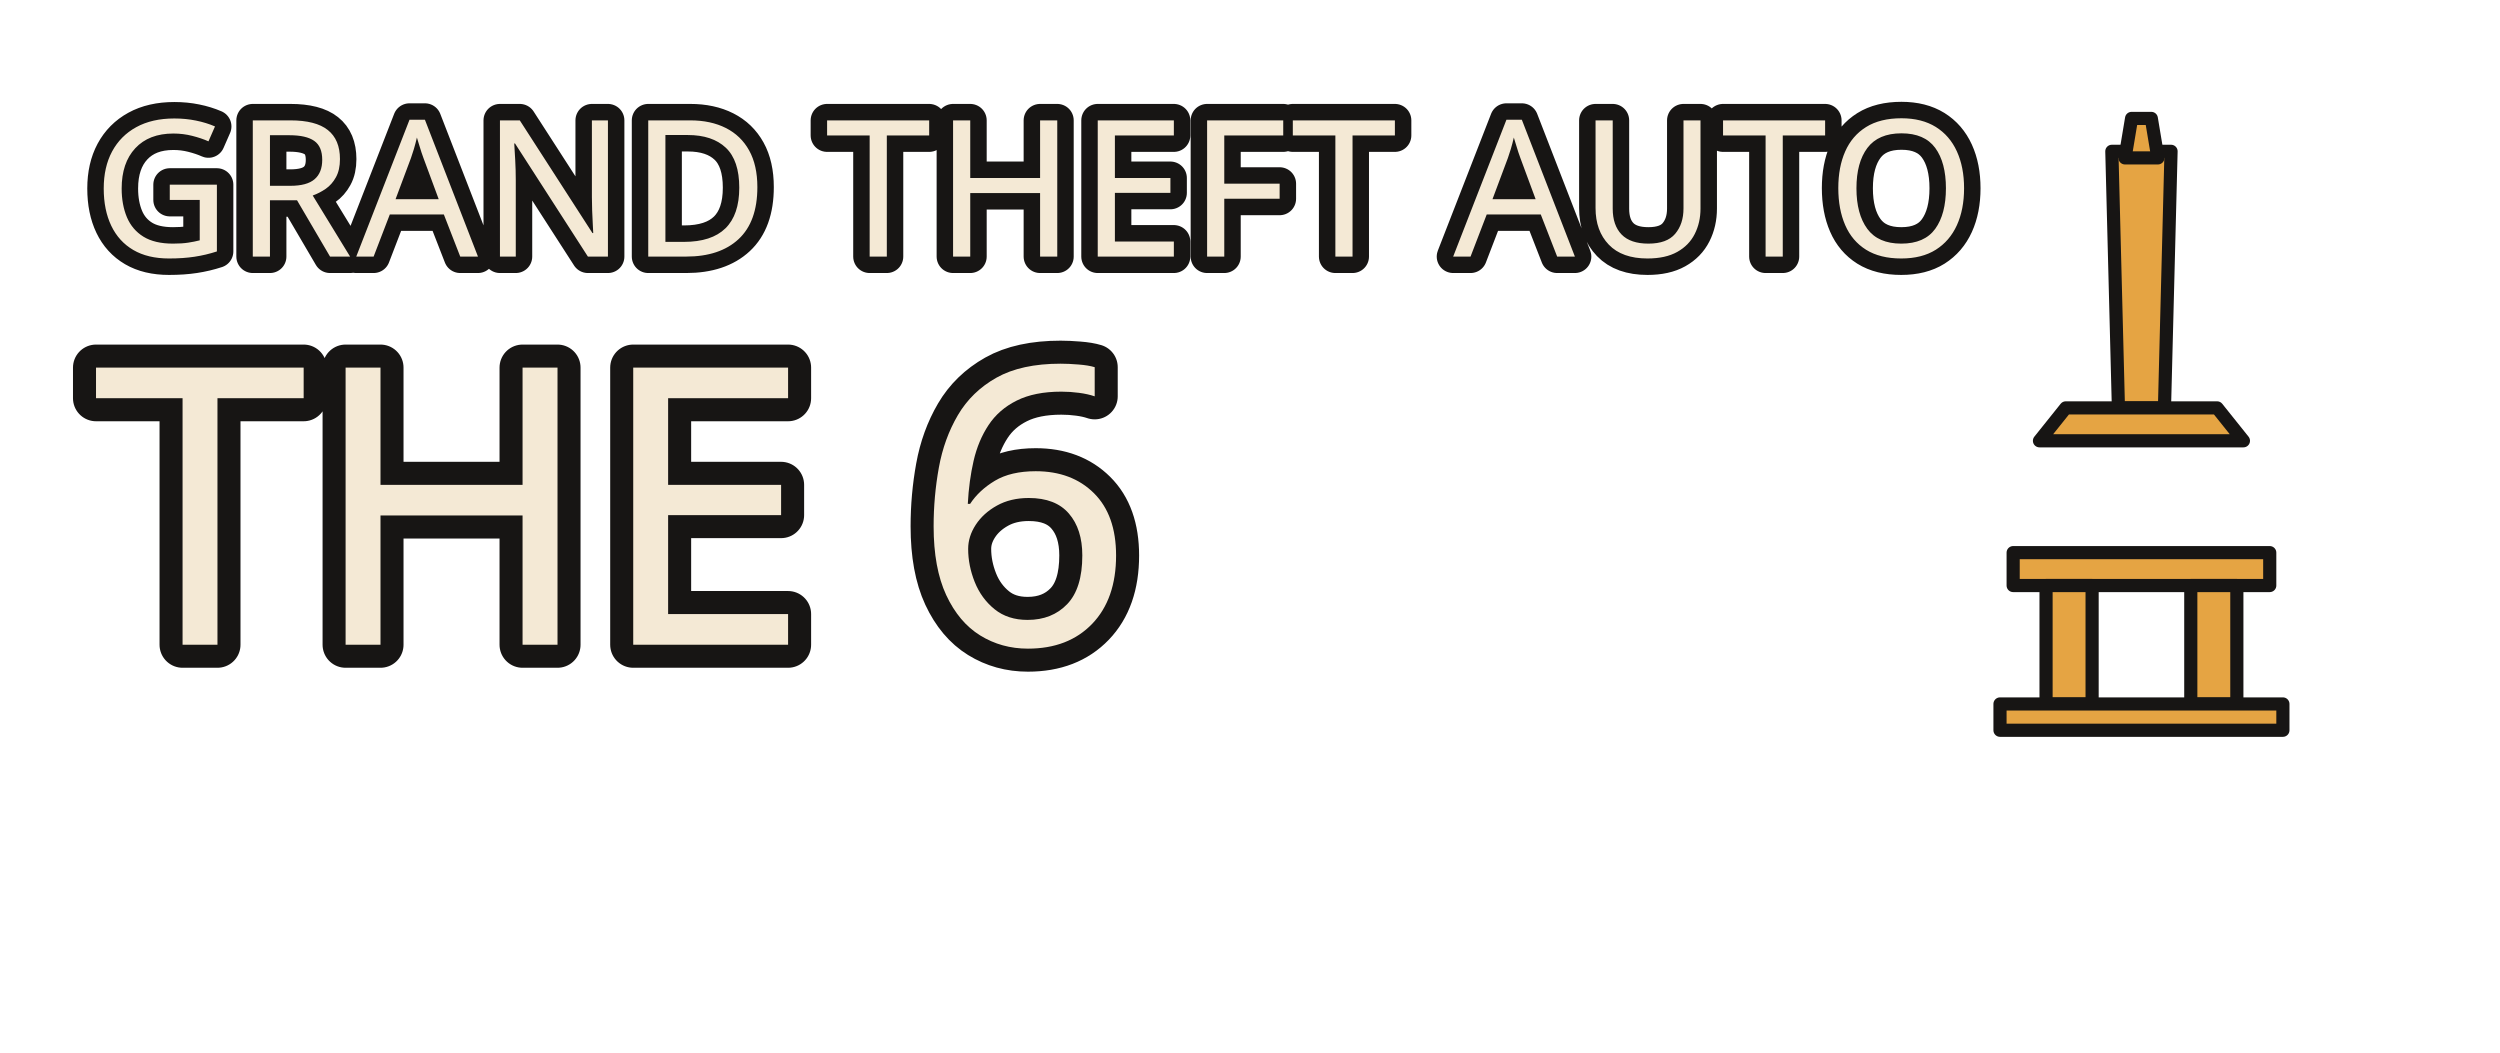
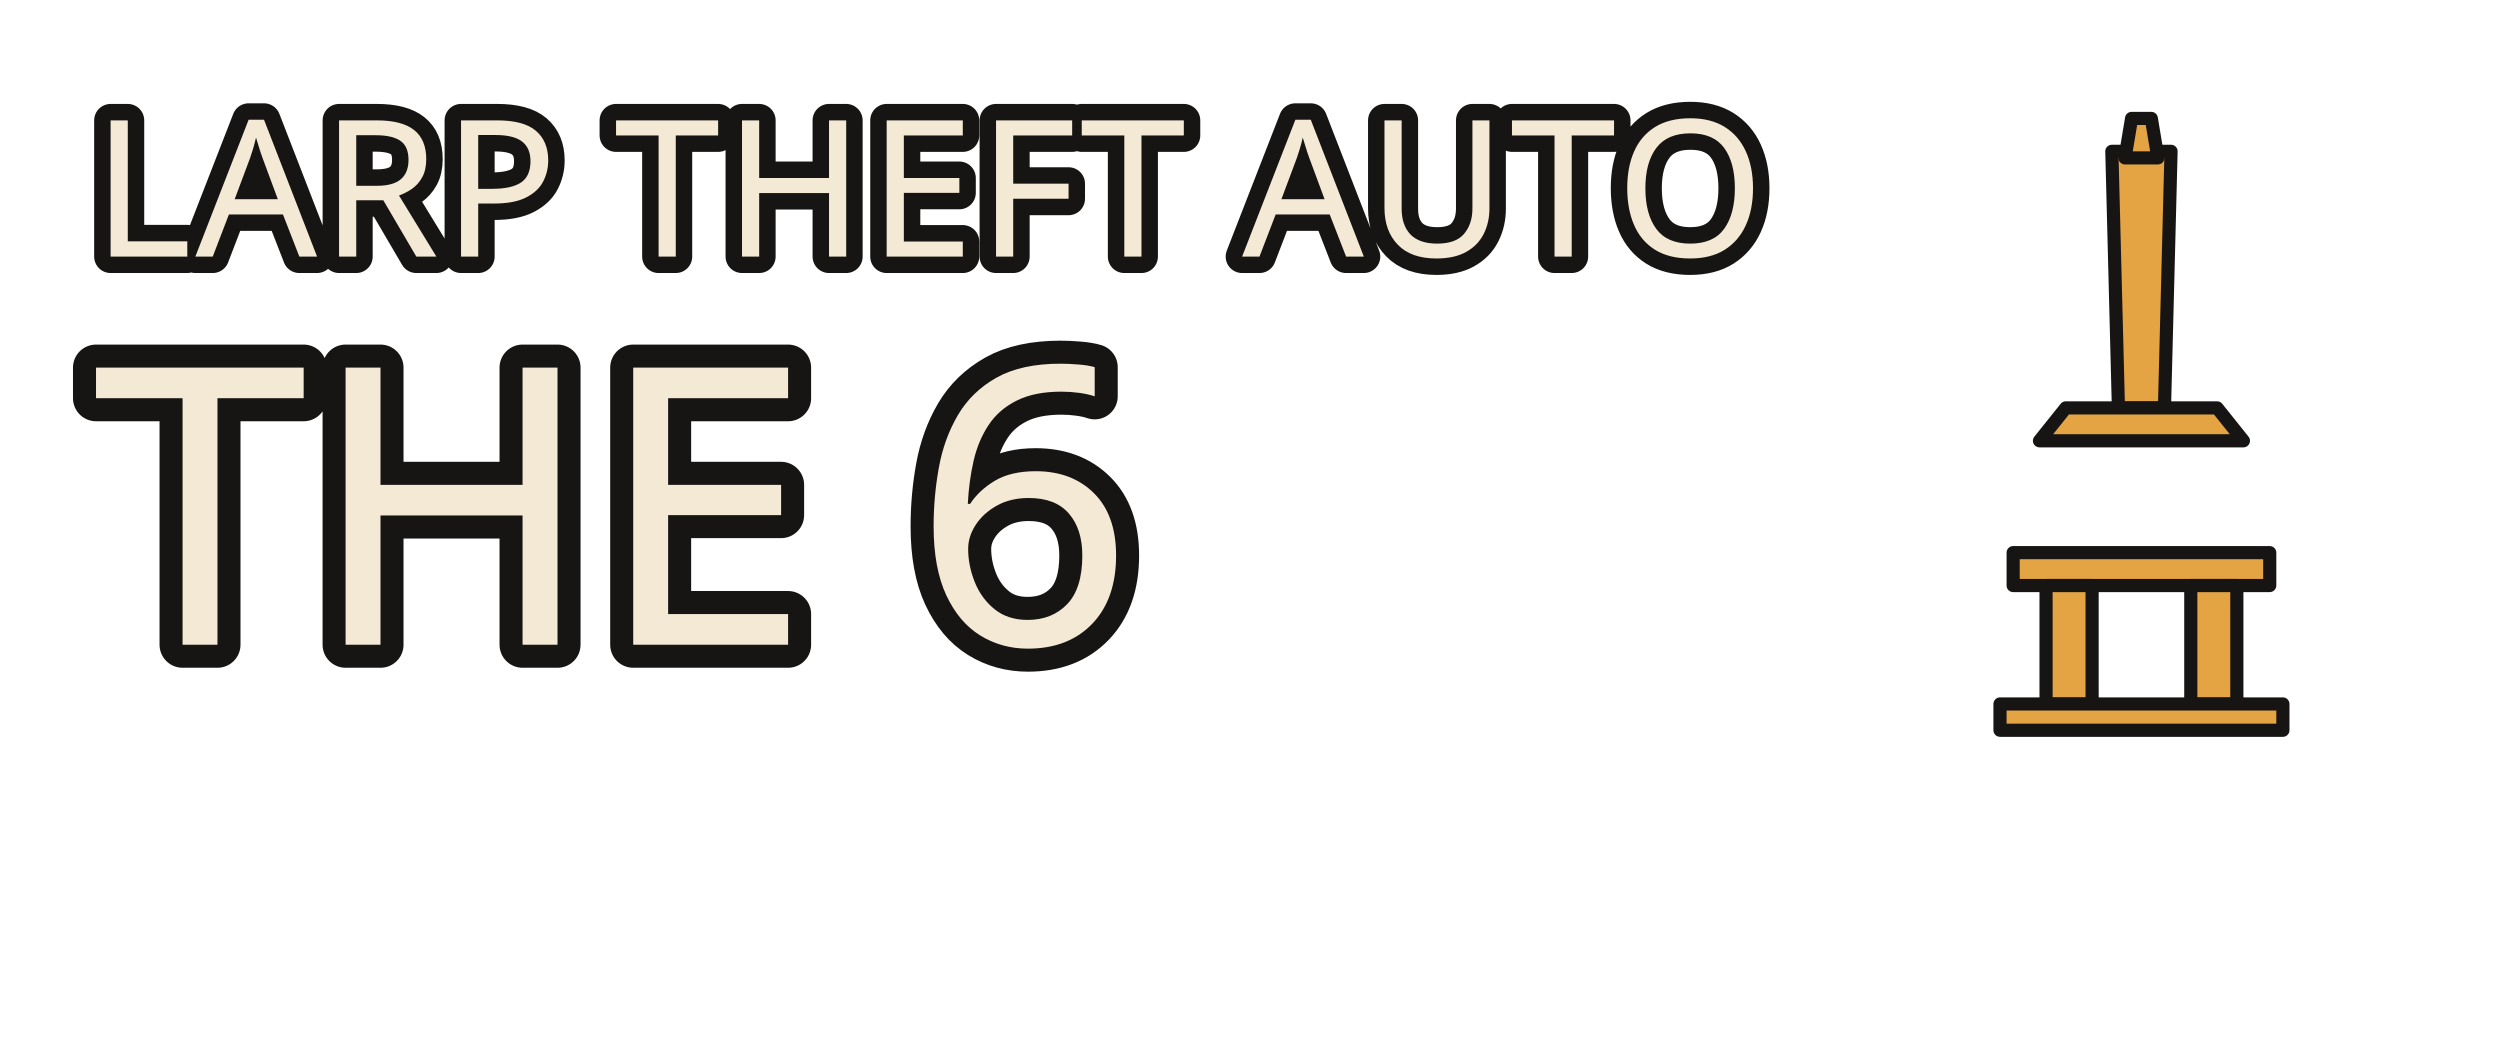
<svg xmlns="http://www.w3.org/2000/svg" viewBox="0 0 760 320" fill="none">
  <g fill="#E5A443" stroke="#171514" stroke-width="4" stroke-linejoin="round">
    <path d="M642 46h18l-2 78h-14z" />
    <path d="M628 124h46l8 10H620z" />
    <path d="M648 36h6l2 12h-10z" />
    <path d="M612 168h78v10h-78z" />
    <path d="M622 178h14v36h-14zM666 178h14v36h-14z" />
    <path d="M608 214h86v8h-86z" />
  </g>
-   <text x="28" y="78" fill="#F4E9D5" stroke="#171514" stroke-width="10" paint-order="stroke" stroke-linejoin="round" font-family="Impact, Haettenschweiler, 'Arial Black', sans-serif" font-size="58" letter-spacing="1">GRAND THEFT AUTO</text>
+   <text x="28" y="78" fill="#F4E9D5" stroke="#171514" stroke-width="10" paint-order="stroke" stroke-linejoin="round" font-family="Impact, Haettenschweiler, 'Arial Black', sans-serif" font-size="58" letter-spacing="1">LARP THEFT AUTO</text>
  <text x="28" y="196" fill="#F4E9D5" stroke="#171514" stroke-width="14" paint-order="stroke" stroke-linejoin="round" font-family="Impact, Haettenschweiler, 'Arial Black', sans-serif" font-size="118">THE 6</text>
</svg>
